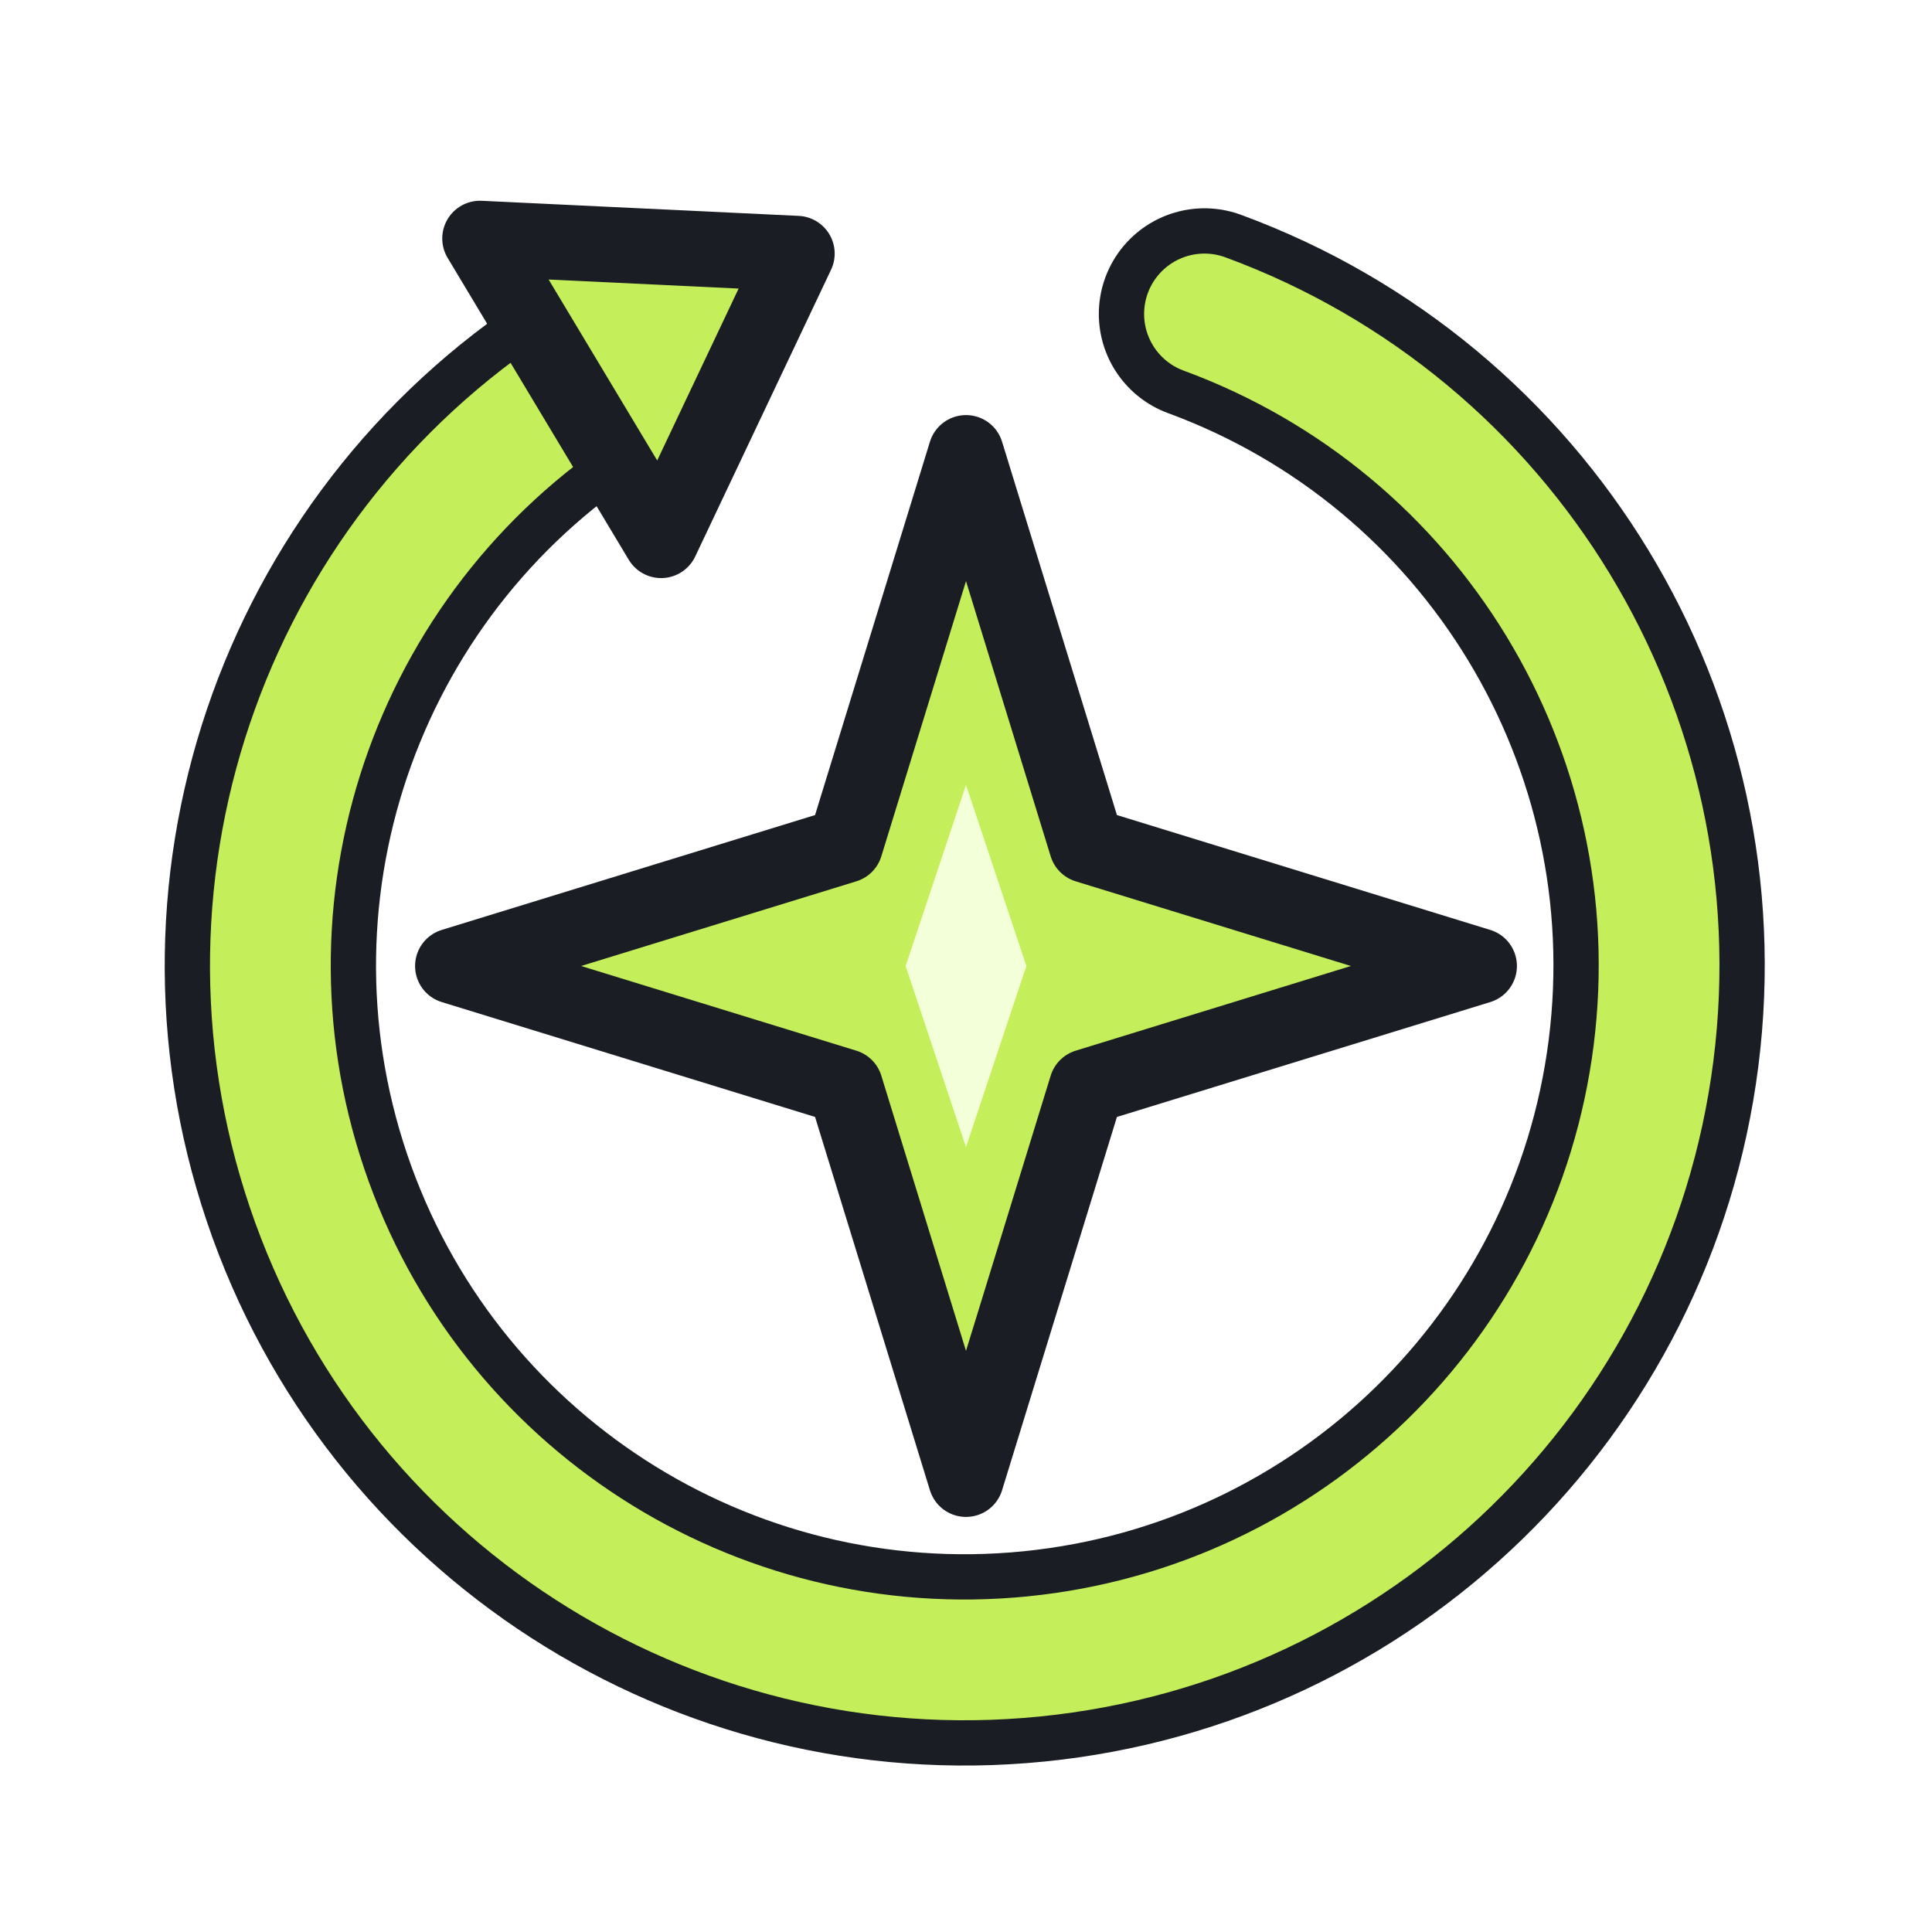
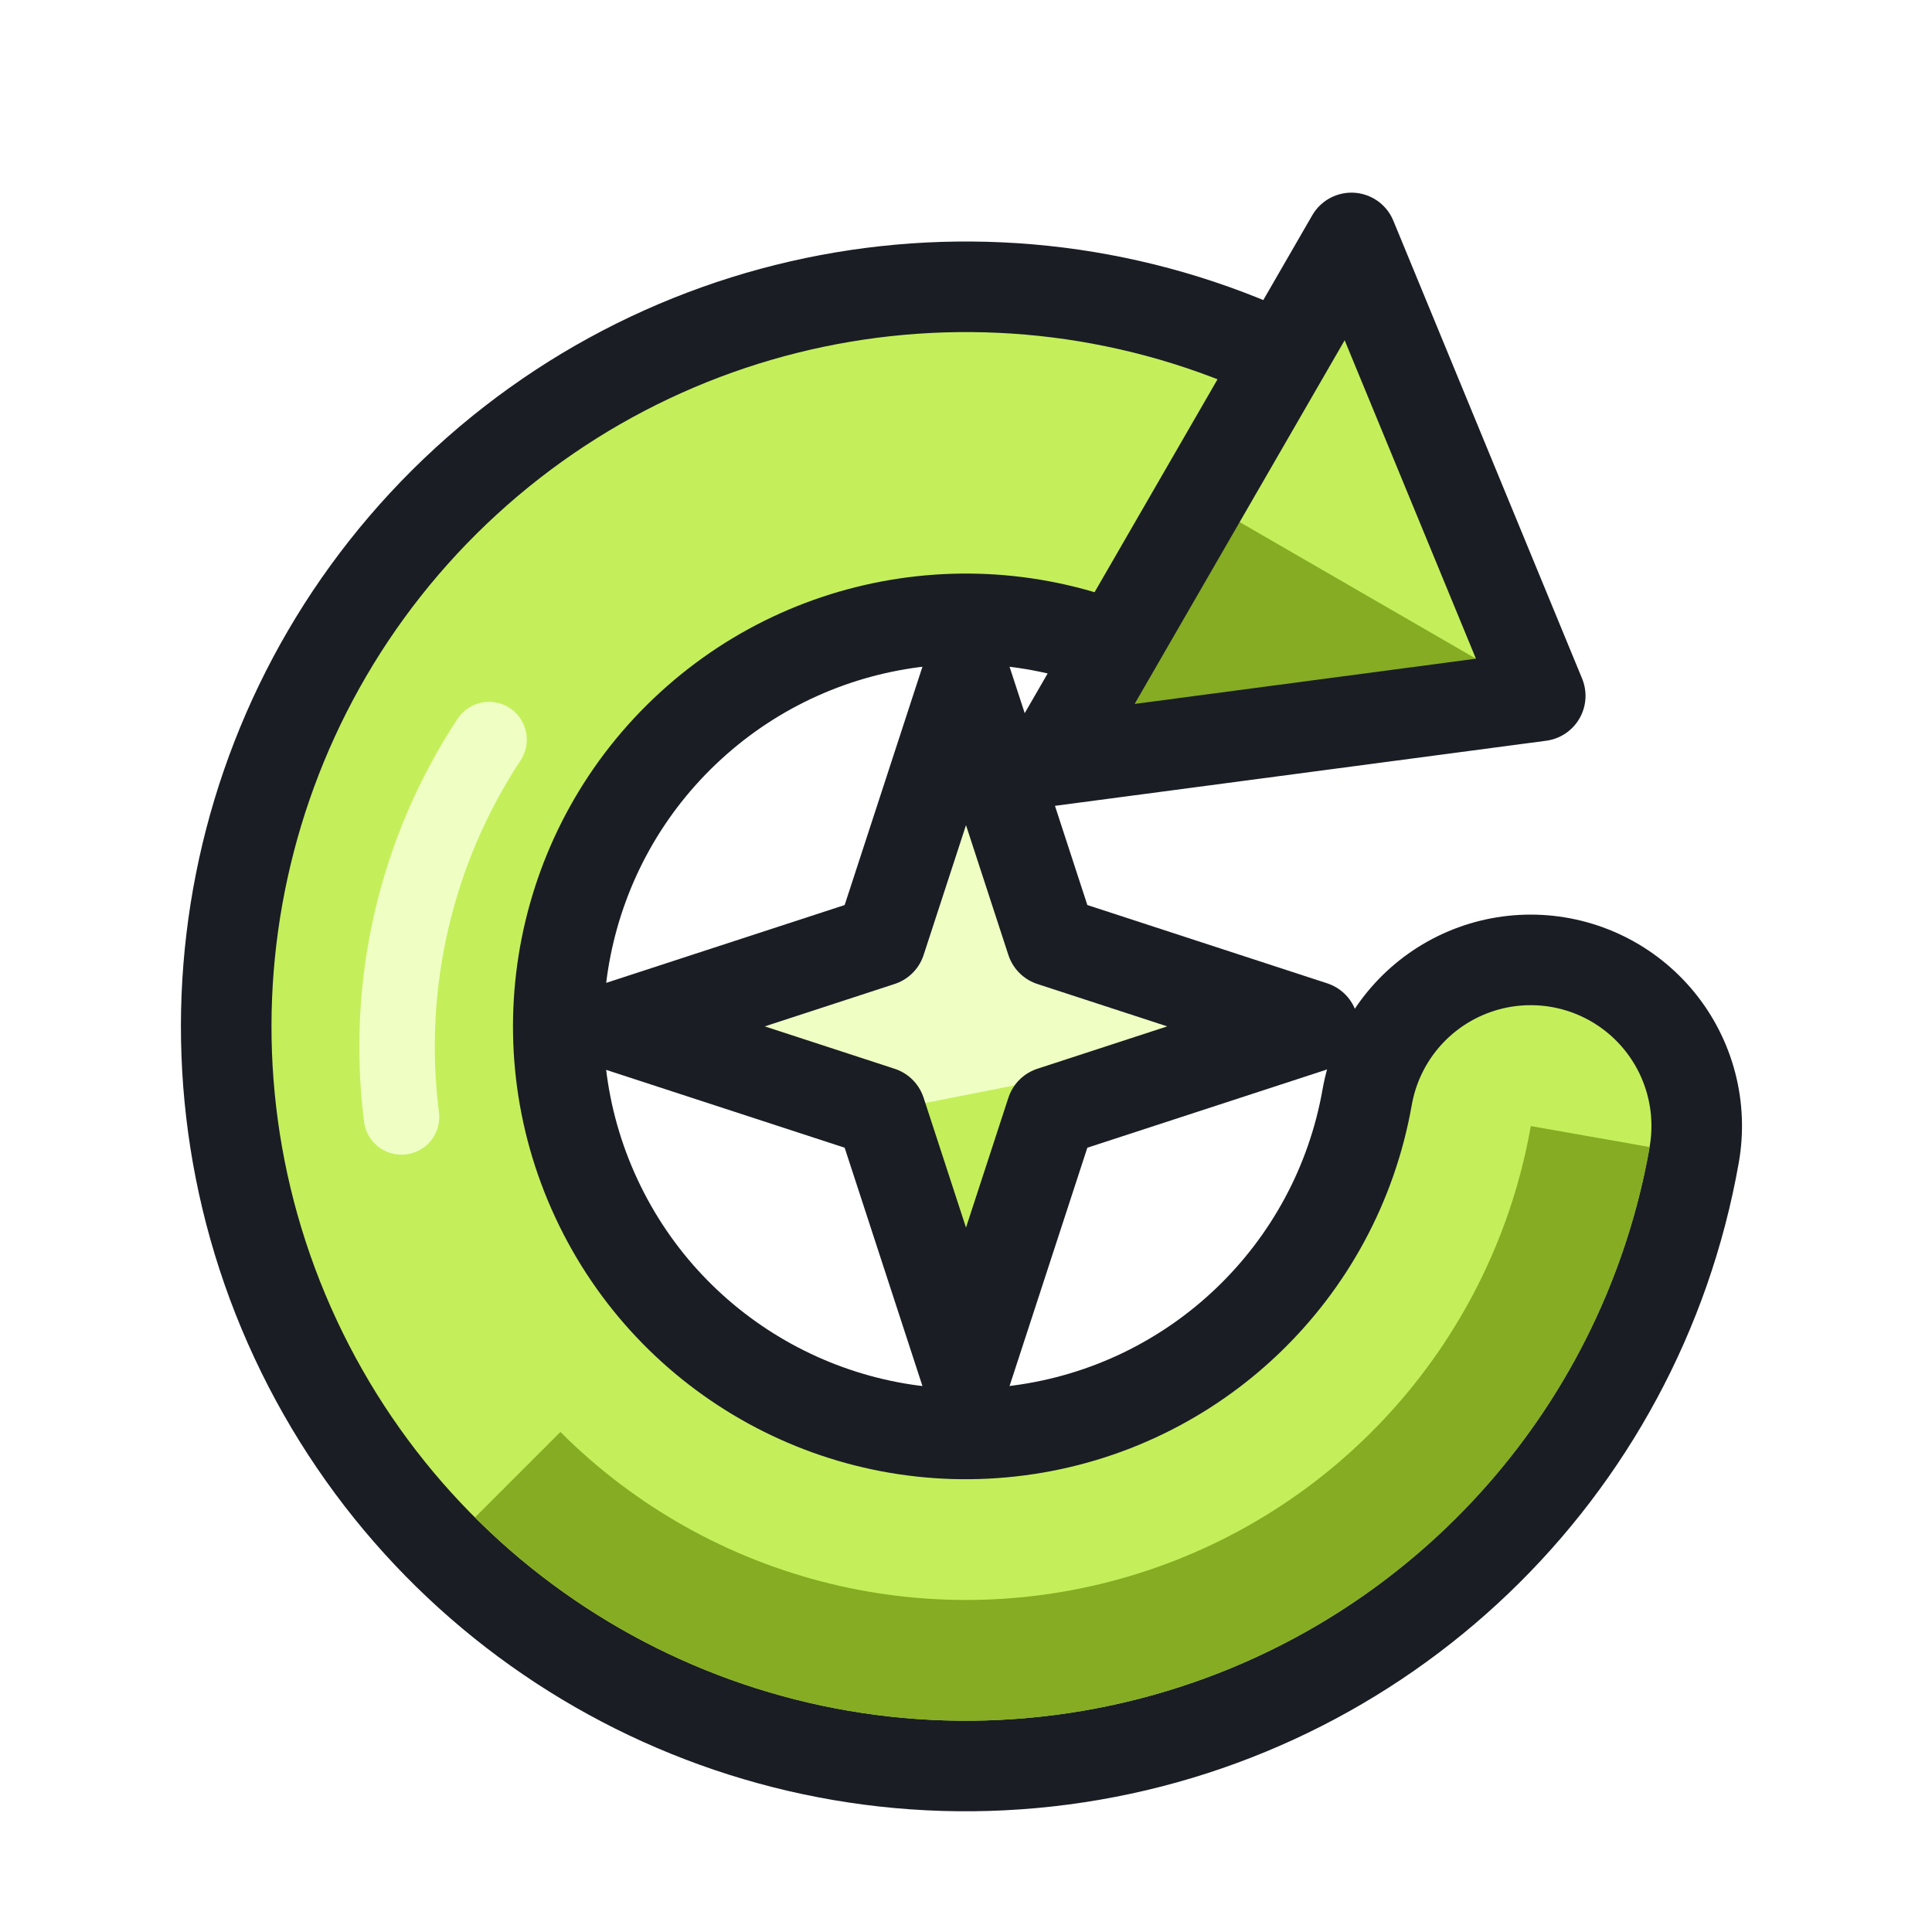
<svg xmlns="http://www.w3.org/2000/svg" width="64" height="64" viewBox="0 0 64 64">
-   <path d="M 39.9 10.4 A 23 23 0 1 1 19.9 12.4" fill="none" stroke="#1a1d24" stroke-width="7" stroke-linecap="round" />
-   <path d="M 39.9 10.4 A 23 23 0 1 1 19.9 12.4" fill="none" stroke="#c4ef5a" stroke-width="4" stroke-linecap="round" />
-   <path d="M 26.4 8.4 L 15.9 7.9 L 21.9 17.9 Z" fill="#c4ef5a" stroke="#1a1d24" stroke-width="2.5" stroke-linejoin="round" />
-   <path d="M 32 15 L 36 28 L 49 32 L 36 36 L 32 49 L 28 36 L 15 32 L 28 28 Z" fill="#c4ef5a" stroke="#1a1d24" stroke-width="2.5" stroke-linejoin="round" />
-   <path d="M 32 26 L 34 32 L 32 38 L 30 32 Z" fill="#f2ffd8" />
+   <g transform="rotate(50 32 34)">
+     <path d="M 46.55 21.79 A 19 19 0 1 1 25.5 16.15" fill="none" stroke="#1a1d24" stroke-width="14" stroke-linecap="round" />
+     <path d="M 46.55 21.79 A 19 19 0 1 1 25.5 16.15" fill="none" stroke="#c4ef5a" stroke-width="8" stroke-linecap="round" />
+   </g>
+   <path d="M 52.68 37.65 A 21 21 0 0 1 17.15 48.85" fill="none" stroke="#86ac23" stroke-width="4" />
+   <path d="M 13.3 37 A 18.5 18.5 0 0 1 16.2 24.5" fill="none" stroke="#efffc4" stroke-width="2.5" stroke-linecap="round" />
+   <g transform="rotate(50 32 34)">
+     <path d="M 35.84 12.39 L 27.04 26.23 L 20.2 7.43 Z" fill="#c4ef5a" />
+     <path d="M 35.84 12.39 L 27.04 26.23 L 23.62 16.83 Z" fill="#86ac23" />
+     <path d="M 35.84 12.39 L 27.04 26.23 L 20.2 7.43 Z" fill="none" stroke="#1a1d24" stroke-width="3" stroke-linejoin="round" />
+   </g>
+   <path d="M 32 22.5 L 34.83 31.17 L 43.5 34 L 34.83 36.83 L 32 45.5 L 29.17 36.83 L 20.5 34 L 29.17 31.17 Z" fill="#efffc4" />
+   <path d="M 43.5 34 L 34.83 36.83 L 32 45.5 L 29.17 36.83 Z" fill="#c4ef5a" />
+   <path d="M 32 22.5 L 34.83 31.17 L 43.5 34 L 34.83 36.83 L 32 45.5 L 29.17 36.83 L 20.5 34 L 29.17 31.17 Z" fill="none" stroke="#1a1d24" stroke-width="3" stroke-linejoin="round" />
</svg>
